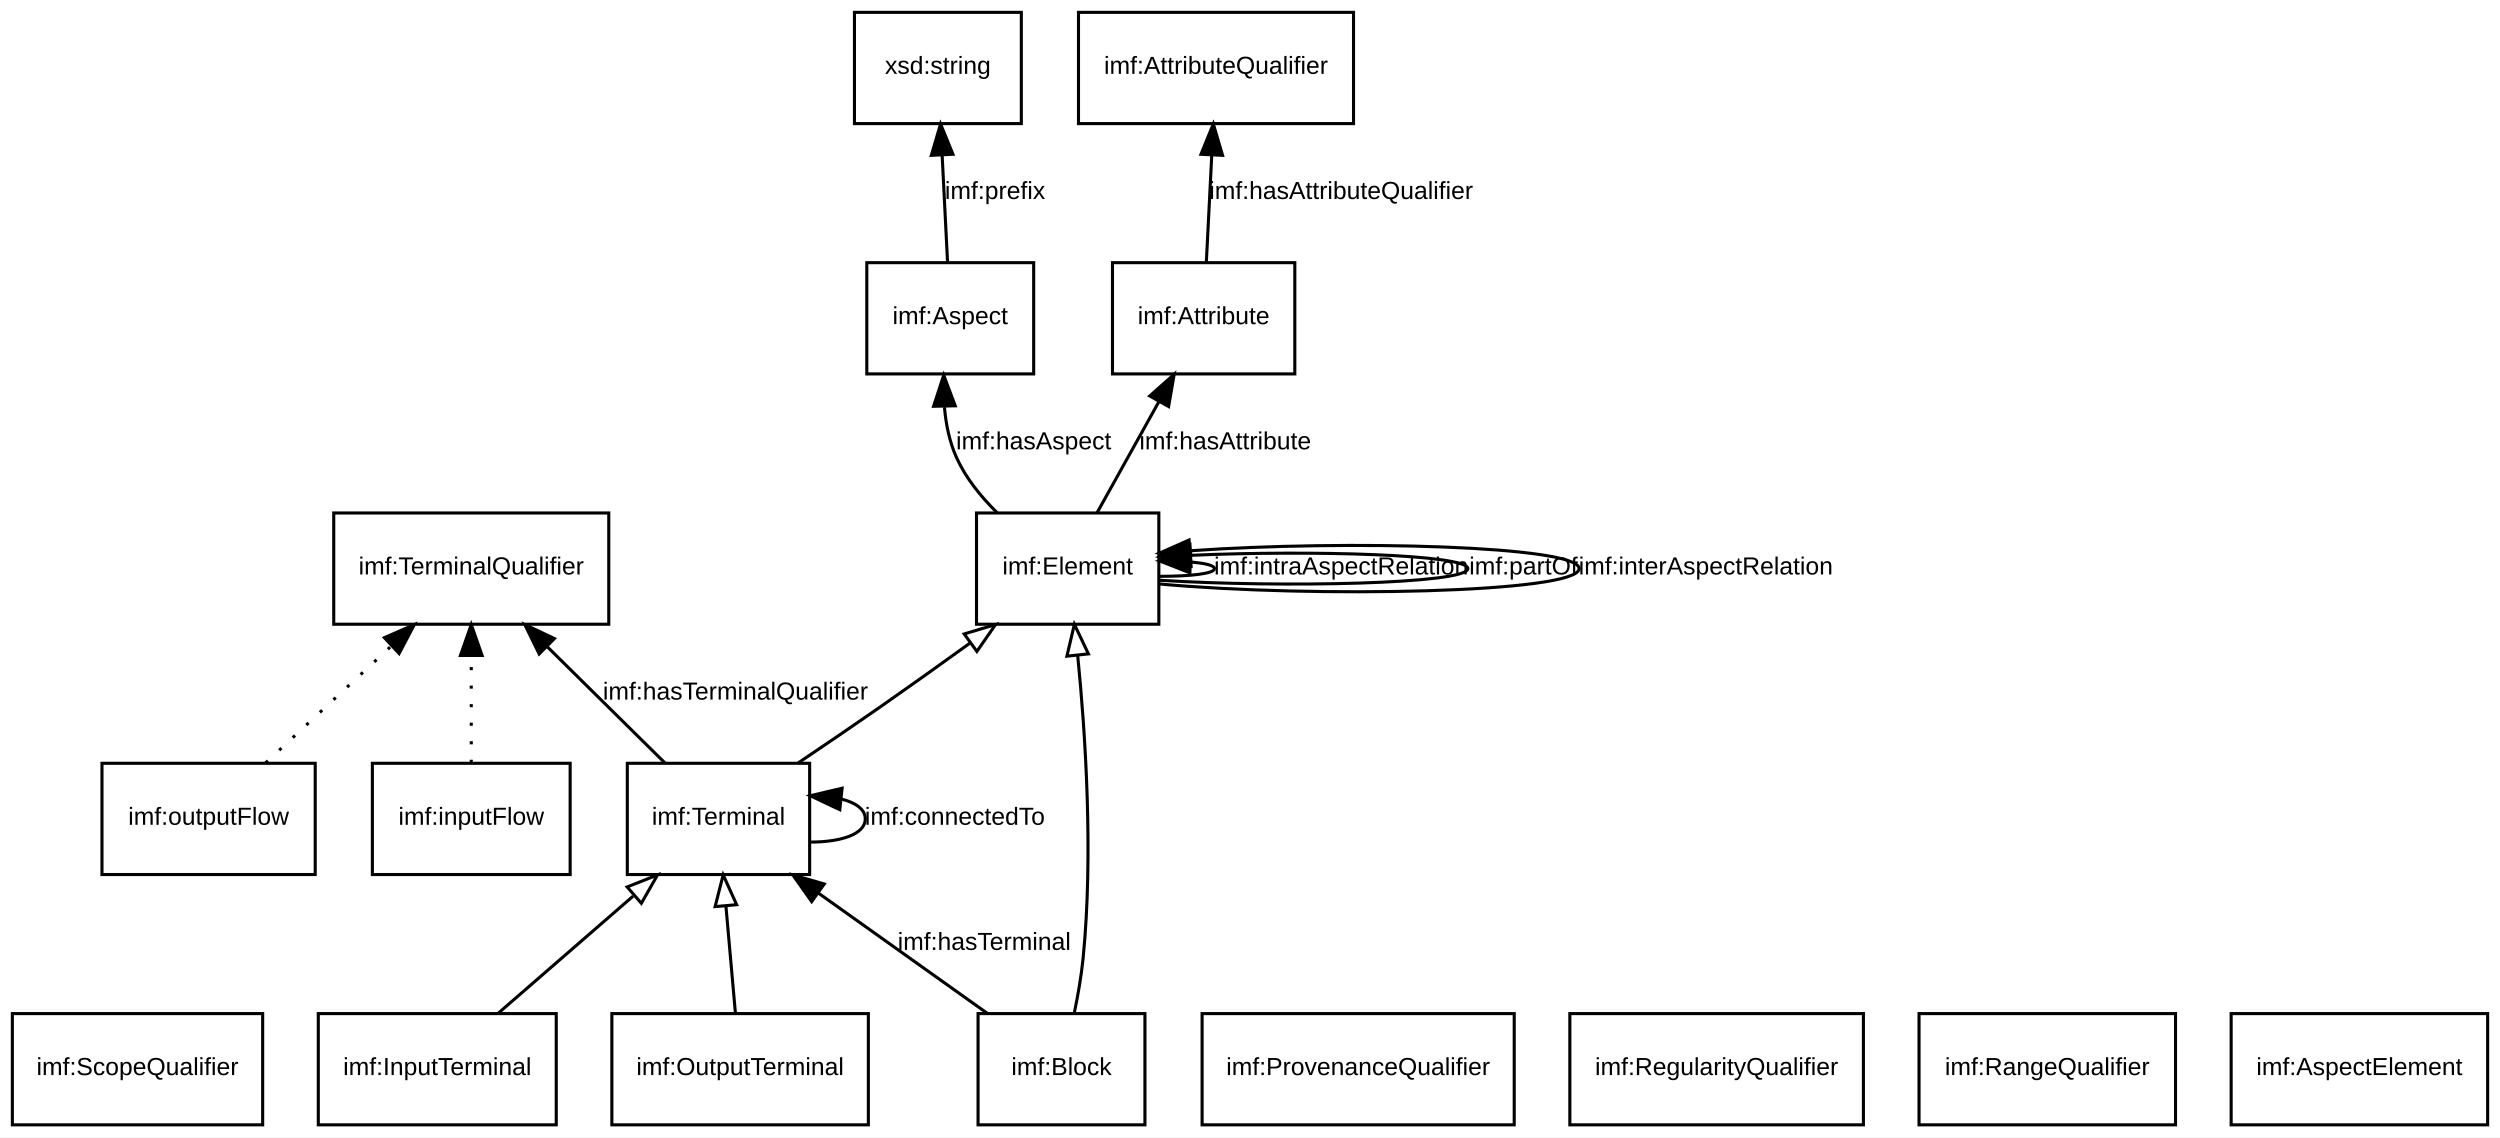
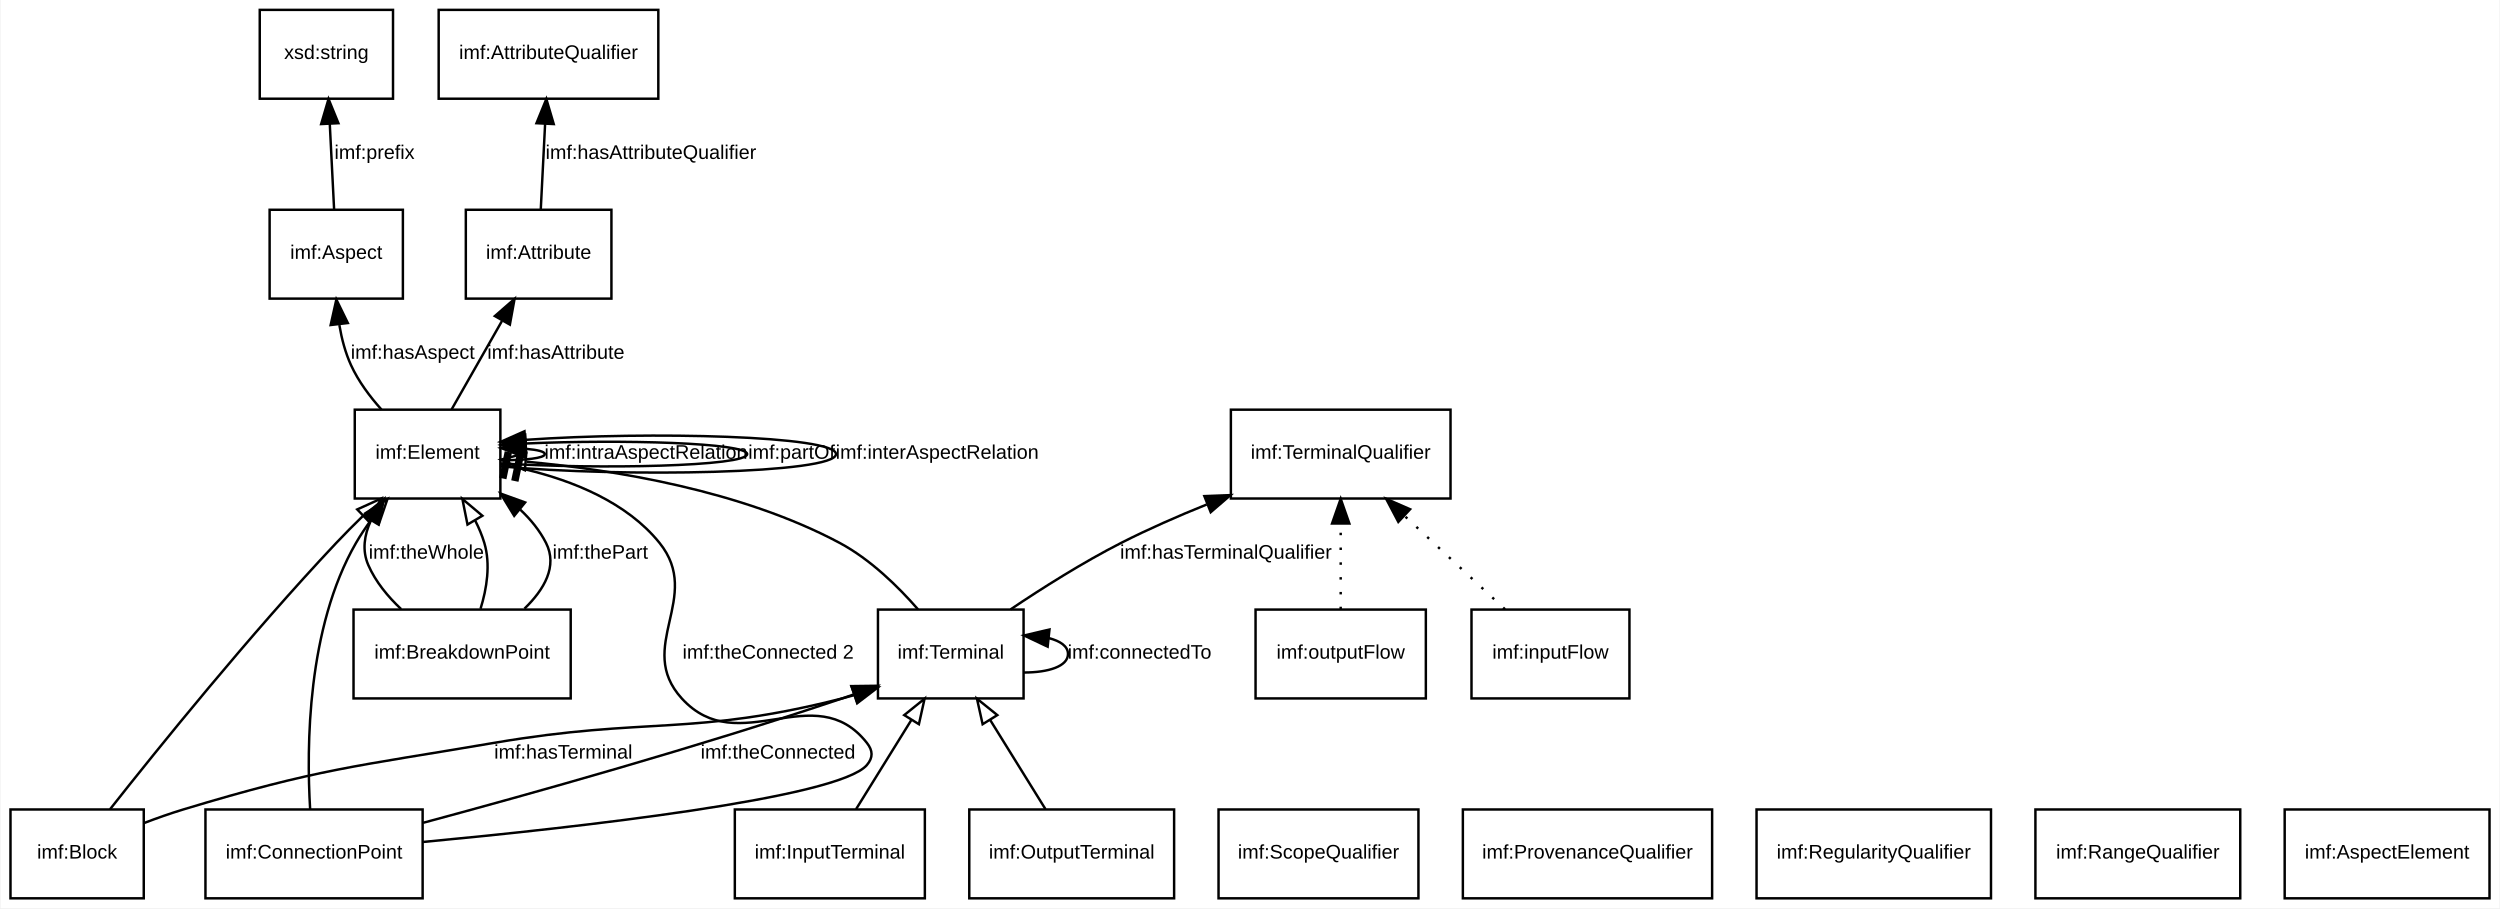
- <svg xmlns="http://www.w3.org/2000/svg" width="809px" height="368px" viewBox="0.00 0.00 809.00 368.00">
+ <svg xmlns="http://www.w3.org/2000/svg" width="1013px" height="368px" viewBox="0.00 0.00 1012.50 368.00">
  <g id="graph0" class="graph" transform="scale(1.0 1.0) rotate(0) translate(4 364)">
-     <polygon fill="white" stroke="transparent" points="-4,4 -4,-364 805,-364 805,4 -4,4" />
+     <polygon fill="white" stroke="transparent" points="-4,4 -4,-364 1008.5,-364 1008.5,4 -4,4" />
    <g id="node1" class="node">
-       <polygon fill="none" stroke="black" points="81,-36 0,-36 0,0 81,0 81,-36" />
-       <text text-anchor="middle" x="40.5" y="-16.1" font-family="Arial" font-size="8.00">imf:ScopeQualifier</text>
+       <polygon fill="none" stroke="black" points="227,-117 139,-117 139,-81 227,-81 227,-117" />
+       <text text-anchor="middle" x="183" y="-97.1" font-family="Arial" font-size="8.00">imf:BreakdownPoint</text>
+     </g>
+     <g id="node3" class="node">
+       <polygon fill="none" stroke="black" points="198.5,-198 139.5,-198 139.5,-162 198.5,-162 198.5,-198" />
+       <text text-anchor="middle" x="169" y="-178.1" font-family="Arial" font-size="8.00">imf:Element</text>
+     </g>
+     <g id="edge2" class="edge">
+       <path fill="none" stroke="black" d="M208.26,-117.37C216.21,-125.08 221.81,-134.53 217,-144 214.43,-149.06 210.75,-153.56 206.55,-157.5" />
+       <polygon fill="black" stroke="black" points="204.1,-154.98 198.57,-164.02 208.53,-160.41 204.1,-154.98" />
+       <text text-anchor="middle" x="239" y="-137.6" font-family="Arial" font-size="8.00">imf:thePart</text>
+     </g>
+     <g id="edge5" class="edge">
+       <path fill="none" stroke="black" d="M158.29,-117.19C152.91,-122.25 147.95,-128.26 145,-135 142.39,-140.96 143.35,-147.2 146.02,-153.04" />
+       <polygon fill="black" stroke="black" points="143.17,-155.08 151.36,-161.79 149.14,-151.43 143.17,-155.08" />
+       <text text-anchor="middle" x="168.5" y="-137.6" font-family="Arial" font-size="8.00">imf:theWhole</text>
+     </g>
+     <g id="edge18" class="edge">
+       <path fill="none" stroke="black" d="M190.46,-117.31C192.99,-125.49 194.59,-135.33 192,-144 191.09,-147.04 189.83,-150.05 188.35,-152.97" />
+       <polygon fill="none" stroke="black" points="185.18,-151.45 183.1,-161.84 191.21,-155.02 185.18,-151.45" />
    </g>
    <g id="node2" class="node">
-       <polygon fill="none" stroke="black" points="371,-198 312,-198 312,-162 371,-162 371,-198" />
-       <text text-anchor="middle" x="341.5" y="-178.1" font-family="Arial" font-size="8.00">imf:Element</text>
+       <polygon fill="none" stroke="black" points="570.5,-36 489.5,-36 489.5,0 570.5,0 570.5,-36" />
+       <text text-anchor="middle" x="530" y="-16.1" font-family="Arial" font-size="8.00">imf:ScopeQualifier</text>
    </g>
-     <g id="edge5" class="edge">
-       <path fill="none" stroke="black" d="M371.19,-177.5C381.08,-177.5 389,-178.33 389,-180 389,-181.02 386.06,-181.72 381.52,-182.12" />
-       <polygon fill="black" stroke="black" points="381.05,-178.63 371.19,-182.5 381.31,-185.63 381.05,-178.63" />
-       <text text-anchor="middle" x="430" y="-178.1" font-family="Arial" font-size="8.00">imf:intraAspectRelation</text>
+     <g id="edge7" class="edge">
+       <path fill="none" stroke="black" d="M198.69,-177.5C208.58,-177.5 216.5,-178.33 216.5,-180 216.5,-181.02 213.56,-181.72 209.02,-182.12" />
+       <polygon fill="black" stroke="black" points="208.55,-178.63 198.69,-182.5 208.81,-185.63 208.55,-178.63" />
+       <text text-anchor="middle" x="257.5" y="-178.1" font-family="Arial" font-size="8.00">imf:intraAspectRelation</text>
+     </g>
+     <g id="edge13" class="edge">
+       <path fill="none" stroke="black" d="M198.75,-176.23C238.25,-173.76 298.5,-175.01 298.5,-180 298.5,-184.58 247.73,-186.01 208.85,-184.3" />
+       <polygon fill="black" stroke="black" points="208.93,-180.8 198.75,-183.77 208.56,-187.79 208.93,-180.8" />
+       <text text-anchor="middle" x="316.5" y="-178.1" font-family="Arial" font-size="8.00">imf:partOf</text>
+     </g>
+     <g id="edge20" class="edge">
+       <path fill="none" stroke="black" d="M198.58,-175.04C248.36,-170.44 334.5,-172.09 334.5,-180 334.5,-187.4 259.11,-189.32 208.63,-185.77" />
+       <polygon fill="black" stroke="black" points="208.83,-182.28 198.58,-184.96 208.27,-189.25 208.83,-182.28" />
+       <text text-anchor="middle" x="375.5" y="-178.1" font-family="Arial" font-size="8.00">imf:interAspectRelation</text>
+     </g>
+     <g id="node5" class="node">
+       <polygon fill="none" stroke="black" points="159,-279 105,-279 105,-243 159,-243 159,-279" />
+       <text text-anchor="middle" x="132" y="-259.1" font-family="Arial" font-size="8.00">imf:Aspect</text>
+     </g>
+     <g id="edge22" class="edge">
+       <path fill="none" stroke="black" d="M150.32,-198.05C145.57,-203.34 140.98,-209.51 138,-216 135.69,-221.04 134.2,-226.72 133.26,-232.28" />
+       <polygon fill="black" stroke="black" points="129.73,-232.3 132.04,-242.64 136.69,-233.11 129.73,-232.3" />
+       <text text-anchor="middle" x="163" y="-218.6" font-family="Arial" font-size="8.00">imf:hasAspect</text>
+     </g>
+     <g id="node10" class="node">
+       <polygon fill="none" stroke="black" points="243.5,-279 184.5,-279 184.5,-243 243.5,-243 243.5,-279" />
+       <text text-anchor="middle" x="214" y="-259.1" font-family="Arial" font-size="8.00">imf:Attribute</text>
+     </g>
+     <g id="edge8" class="edge">
+       <path fill="none" stroke="black" d="M178.76,-198.14C184.72,-208.6 192.45,-222.17 199.15,-233.94" />
+       <polygon fill="black" stroke="black" points="196.26,-235.93 204.25,-242.89 202.35,-232.47 196.26,-235.93" />
+       <text text-anchor="middle" x="221" y="-218.6" font-family="Arial" font-size="8.00">imf:hasAttribute</text>
+     </g>
+     <g id="node4" class="node">
+       <polygon fill="none" stroke="black" points="583.5,-198 494.5,-198 494.5,-162 583.5,-162 583.5,-198" />
+       <text text-anchor="middle" x="539" y="-178.1" font-family="Arial" font-size="8.00">imf:TerminalQualifier</text>
+     </g>
+     <g id="node19" class="node">
+       <polygon fill="none" stroke="black" points="155,-360 101,-360 101,-324 155,-324 155,-360" />
+       <text text-anchor="middle" x="128" y="-340.1" font-family="Arial" font-size="8.00">xsd:string</text>
+     </g>
+     <g id="edge9" class="edge">
+       <path fill="none" stroke="black" d="M131.13,-279.14C130.62,-289.29 129.96,-302.37 129.37,-313.88" />
+       <polygon fill="black" stroke="black" points="125.88,-313.73 128.87,-323.89 132.87,-314.08 125.88,-313.73" />
+       <text text-anchor="middle" x="147.5" y="-299.6" font-family="Arial" font-size="8.00">imf:prefix</text>
+     </g>
+     <g id="node6" class="node">
+       <polygon fill="none" stroke="black" points="573.5,-117 504.5,-117 504.5,-81 573.5,-81 573.5,-117" />
+       <text text-anchor="middle" x="539" y="-97.1" font-family="Arial" font-size="8.00">imf:outputFlow</text>
+     </g>
+     <g id="edge14" class="edge">
+       <path fill="none" stroke="black" stroke-dasharray="1,5" d="M539,-117.14C539,-127.29 539,-140.37 539,-151.88" />
+       <polygon fill="black" stroke="black" points="535.5,-151.89 539,-161.89 542.5,-151.89 535.5,-151.89" />
+     </g>
+     <g id="node7" class="node">
+       <polygon fill="none" stroke="black" points="410.5,-117 351.5,-117 351.5,-81 410.5,-81 410.5,-117" />
+       <text text-anchor="middle" x="381" y="-97.1" font-family="Arial" font-size="8.00">imf:Terminal</text>
+     </g>
+     <g id="edge10" class="edge">
+       <path fill="none" stroke="black" d="M367.75,-117.06C359.59,-126.41 348.34,-137.41 336,-144 296.1,-165.3 244.38,-173.65 209.14,-176.91" />
+       <polygon fill="none" stroke="black" points="208.44,-173.45 198.76,-177.77 209.01,-180.43 208.44,-173.45" />
+     </g>
+     <g id="edge4" class="edge">
+       <path fill="none" stroke="black" d="M405.23,-117.08C418.16,-125.77 434.56,-136.13 450,-144 460.98,-149.59 473.07,-154.89 484.71,-159.58" />
+       <polygon fill="black" stroke="black" points="483.76,-162.97 494.35,-163.38 486.33,-156.46 483.76,-162.97" />
+       <text text-anchor="middle" x="492.5" y="-137.6" font-family="Arial" font-size="8.00">imf:hasTerminalQualifier</text>
+     </g>
+     <g id="edge16" class="edge">
+       <path fill="none" stroke="black" d="M410.69,-91.5C420.58,-91.5 428.5,-94 428.5,-99 428.5,-102.12 425.41,-104.27 420.67,-105.45" />
+       <polygon fill="black" stroke="black" points="420.26,-101.97 410.69,-106.5 421,-108.93 420.26,-101.97" />
+       <text text-anchor="middle" x="457.5" y="-97.1" font-family="Arial" font-size="8.00">imf:connectedTo</text>
+     </g>
+     <g id="node8" class="node">
+       <polygon fill="none" stroke="black" points="54,-36 0,-36 0,0 54,0 54,-36" />
+       <text text-anchor="middle" x="27" y="-16.1" font-family="Arial" font-size="8.00">imf:Block</text>
+     </g>
+     <g id="edge21" class="edge">
+       <path fill="none" stroke="black" d="M40.34,-36.1C59.73,-60.68 97.2,-107.09 132,-144 135.39,-147.59 139.05,-151.28 142.72,-154.85" />
+       <polygon fill="none" stroke="black" points="140.5,-157.58 150.15,-161.96 145.34,-152.52 140.5,-157.58" />
    </g>
    <g id="edge11" class="edge">
-       <path fill="none" stroke="black" d="M371.25,-176.23C410.75,-173.76 471,-175.01 471,-180 471,-184.58 420.23,-186.01 381.35,-184.3" />
-       <polygon fill="black" stroke="black" points="381.43,-180.8 371.25,-183.77 381.06,-187.79 381.43,-180.8" />
-       <text text-anchor="middle" x="489" y="-178.1" font-family="Arial" font-size="8.00">imf:partOf</text>
-     </g>
-     <g id="edge14" class="edge">
-       <path fill="none" stroke="black" d="M371.08,-175.04C420.86,-170.44 507,-172.09 507,-180 507,-187.4 431.61,-189.32 381.13,-185.77" />
-       <polygon fill="black" stroke="black" points="381.33,-182.28 371.08,-184.96 380.77,-189.25 381.33,-182.28" />
-       <text text-anchor="middle" x="548" y="-178.1" font-family="Arial" font-size="8.00">imf:interAspectRelation</text>
-     </g>
-     <g id="node4" class="node">
-       <polygon fill="none" stroke="black" points="330.5,-279 276.5,-279 276.5,-243 330.5,-243 330.5,-279" />
-       <text text-anchor="middle" x="303.5" y="-259.1" font-family="Arial" font-size="8.00">imf:Aspect</text>
-     </g>
-     <g id="edge16" class="edge">
-       <path fill="none" stroke="black" d="M318.65,-198.12C313.41,-203.26 308.5,-209.32 305.5,-216 303.25,-221.02 302.1,-226.68 301.62,-232.24" />
-       <polygon fill="black" stroke="black" points="298.11,-232.53 301.39,-242.6 305.11,-232.68 298.11,-232.53" />
-       <text text-anchor="middle" x="330.5" y="-218.6" font-family="Arial" font-size="8.00">imf:hasAspect</text>
+       <path fill="none" stroke="black" d="M54.06,-30.48C59.29,-32.48 64.78,-34.42 70,-36 124.82,-52.58 139.54,-53.37 196,-63 258.27,-73.63 275.76,-65.5 337,-81 338.64,-81.41 340.3,-81.87 341.96,-82.36" />
+       <polygon fill="black" stroke="black" points="340.9,-85.7 351.49,-85.48 343.08,-79.05 340.9,-85.7" />
+       <text text-anchor="middle" x="224" y="-56.6" font-family="Arial" font-size="8.00">imf:hasTerminal</text>
    </g>
    <g id="node9" class="node">
-       <polygon fill="none" stroke="black" points="415,-279 356,-279 356,-243 415,-243 415,-279" />
-       <text text-anchor="middle" x="385.5" y="-259.1" font-family="Arial" font-size="8.00">imf:Attribute</text>
+       <polygon fill="none" stroke="black" points="689.5,-36 588.5,-36 588.5,0 689.5,0 689.5,-36" />
+       <text text-anchor="middle" x="639" y="-16.1" font-family="Arial" font-size="8.00">imf:ProvenanceQualifier</text>
+     </g>
+     <g id="node14" class="node">
+       <polygon fill="none" stroke="black" points="262.5,-360 173.5,-360 173.5,-324 262.5,-324 262.5,-360" />
+       <text text-anchor="middle" x="218" y="-340.1" font-family="Arial" font-size="8.00">imf:AttributeQualifier</text>
+     </g>
+     <g id="edge3" class="edge">
+       <path fill="none" stroke="black" d="M214.87,-279.14C215.38,-289.29 216.04,-302.37 216.63,-313.88" />
+       <polygon fill="black" stroke="black" points="213.13,-314.08 217.13,-323.89 220.12,-313.73 213.13,-314.08" />
+       <text text-anchor="middle" x="259.5" y="-299.6" font-family="Arial" font-size="8.00">imf:hasAttributeQualifier</text>
+     </g>
+     <g id="node11" class="node">
+       <polygon fill="none" stroke="black" points="167,-36 79,-36 79,0 167,0 167,-36" />
+       <text text-anchor="middle" x="123" y="-16.1" font-family="Arial" font-size="8.00">imf:ConnectionPoint</text>
+     </g>
+     <g id="edge17" class="edge">
+       <path fill="none" stroke="black" d="M167.2,-22.84C229.12,-28.67 335.47,-40.52 347,-54 349.6,-57.04 349.48,-59.86 347,-63 325.78,-89.92 295.08,-55.65 272,-81 252.96,-101.91 280.74,-121.97 263,-144 249.7,-160.51 227.78,-169.24 208.46,-173.84" />
+       <polygon fill="black" stroke="black" points="200.65,-180.59 198.6,-170.8 200.56,-170.39 202.61,-180.18 200.65,-180.59" />
+       <polyline fill="none" stroke="black" points="198.64,-175.9 203.54,-174.87 " />
+       <polygon fill="black" stroke="black" points="205.54,-179.56 203.49,-169.77 205.45,-169.36 207.5,-179.15 205.54,-179.56" />
+       <polyline fill="none" stroke="black" points="203.54,-174.87 208.43,-173.85 " />
+       <text text-anchor="middle" x="307" y="-97.1" font-family="Arial" font-size="8.00">imf:theConnected 2</text>
+     </g>
+     <g id="edge19" class="edge">
+       <path fill="none" stroke="black" d="M121.42,-36.06C119.89,-61.39 120.19,-109.66 140,-144 141.89,-147.27 144.08,-150.54 146.4,-153.69" />
+       <polygon fill="none" stroke="black" points="143.77,-156.01 152.71,-161.7 149.27,-151.68 143.77,-156.01" />
+     </g>
+     <g id="edge15" class="edge">
+       <path fill="none" stroke="black" d="M167.2,-30.6C210.72,-42.31 278.91,-61.4 337,-81 338.6,-81.54 340.23,-82.1 341.87,-82.68" />
+       <polygon fill="black" stroke="black" points="340.71,-85.99 351.31,-86.13 343.11,-79.41 340.71,-85.99" />
+       <text text-anchor="middle" x="311" y="-56.6" font-family="Arial" font-size="8.00">imf:theConnected</text>
+     </g>
+     <g id="node12" class="node">
+       <polygon fill="none" stroke="black" points="802.5,-36 707.5,-36 707.5,0 802.5,0 802.5,-36" />
+       <text text-anchor="middle" x="755" y="-16.1" font-family="Arial" font-size="8.00">imf:RegularityQualifier</text>
+     </g>
+     <g id="node13" class="node">
+       <polygon fill="none" stroke="black" points="656,-117 592,-117 592,-81 656,-81 656,-117" />
+       <text text-anchor="middle" x="624" y="-97.1" font-family="Arial" font-size="8.00">imf:inputFlow</text>
+     </g>
+     <g id="edge12" class="edge">
+       <path fill="none" stroke="black" stroke-dasharray="1,5" d="M605.56,-117.14C593.64,-128.22 577.96,-142.79 564.81,-155.01" />
+       <polygon fill="black" stroke="black" points="562.35,-152.52 557.41,-161.89 567.12,-157.65 562.35,-152.52" />
+     </g>
+     <g id="node15" class="node">
+       <polygon fill="none" stroke="black" points="370.5,-36 293.5,-36 293.5,0 370.5,0 370.5,-36" />
+       <text text-anchor="middle" x="332" y="-16.1" font-family="Arial" font-size="8.00">imf:InputTerminal</text>
    </g>
    <g id="edge6" class="edge">
-       <path fill="none" stroke="black" d="M351.05,-198.14C356.87,-208.6 364.43,-222.17 370.98,-233.94" />
-       <polygon fill="black" stroke="black" points="368.05,-235.86 375.97,-242.89 374.16,-232.45 368.05,-235.86" />
-       <text text-anchor="middle" x="392.5" y="-218.6" font-family="Arial" font-size="8.00">imf:hasAttribute</text>
+       <path fill="none" stroke="black" d="M342.63,-36.14C349.18,-46.7 357.7,-60.44 365.05,-72.29" />
+       <polygon fill="none" stroke="black" points="362.14,-74.24 370.39,-80.89 368.09,-70.55 362.14,-74.24" />
    </g>
-     <g id="node3" class="node">
-       <polygon fill="none" stroke="black" points="193,-198 104,-198 104,-162 193,-162 193,-198" />
-       <text text-anchor="middle" x="148.5" y="-178.1" font-family="Arial" font-size="8.00">imf:TerminalQualifier</text>
+     <g id="node16" class="node">
+       <polygon fill="none" stroke="black" points="903.5,-36 820.5,-36 820.5,0 903.5,0 903.5,-36" />
+       <text text-anchor="middle" x="862" y="-16.1" font-family="Arial" font-size="8.00">imf:RangeQualifier</text>
    </g>
    <g id="node17" class="node">
-       <polygon fill="none" stroke="black" points="326.5,-360 272.5,-360 272.5,-324 326.5,-324 326.5,-360" />
-       <text text-anchor="middle" x="299.5" y="-340.1" font-family="Arial" font-size="8.00">xsd:string</text>
-     </g>
-     <g id="edge7" class="edge">
-       <path fill="none" stroke="black" d="M302.63,-279.14C302.12,-289.29 301.46,-302.37 300.87,-313.88" />
-       <polygon fill="black" stroke="black" points="297.38,-313.73 300.37,-323.89 304.37,-314.08 297.38,-313.73" />
-       <text text-anchor="middle" x="318" y="-299.6" font-family="Arial" font-size="8.00">imf:prefix</text>
-     </g>
-     <g id="node5" class="node">
-       <polygon fill="none" stroke="black" points="98,-117 29,-117 29,-81 98,-81 98,-117" />
-       <text text-anchor="middle" x="63.5" y="-97.1" font-family="Arial" font-size="8.00">imf:outputFlow</text>
-     </g>
-     <g id="edge12" class="edge">
-       <path fill="none" stroke="black" stroke-dasharray="1,5" d="M81.94,-117.14C93.86,-128.22 109.54,-142.79 122.69,-155.01" />
-       <polygon fill="black" stroke="black" points="120.38,-157.65 130.09,-161.89 125.15,-152.52 120.38,-157.65" />
-     </g>
-     <g id="node6" class="node">
-       <polygon fill="none" stroke="black" points="258,-117 199,-117 199,-81 258,-81 258,-117" />
-       <text text-anchor="middle" x="228.5" y="-97.1" font-family="Arial" font-size="8.00">imf:Terminal</text>
-     </g>
-     <g id="edge8" class="edge">
-       <path fill="none" stroke="black" d="M254.27,-117.1C262.67,-122.75 272.02,-129.09 280.5,-135 290.1,-141.69 300.45,-149.08 309.85,-155.87" />
-       <polygon fill="none" stroke="black" points="308.01,-158.86 318.16,-161.9 312.12,-153.2 308.01,-158.86" />
-     </g>
-     <g id="edge3" class="edge">
-       <path fill="none" stroke="black" d="M211.14,-117.14C200.03,-128.12 185.44,-142.52 173.14,-154.67" />
-       <polygon fill="black" stroke="black" points="170.48,-152.37 165.82,-161.89 175.4,-157.36 170.48,-152.37" />
-       <text text-anchor="middle" x="234" y="-137.6" font-family="Arial" font-size="8.00">imf:hasTerminalQualifier</text>
-     </g>
-     <g id="edge13" class="edge">
-       <path fill="none" stroke="black" d="M258.19,-91.5C268.08,-91.5 276,-94 276,-99 276,-102.12 272.91,-104.27 268.17,-105.45" />
-       <polygon fill="black" stroke="black" points="267.76,-101.97 258.19,-106.5 268.5,-108.93 267.76,-101.97" />
-       <text text-anchor="middle" x="305" y="-97.1" font-family="Arial" font-size="8.00">imf:connectedTo</text>
-     </g>
-     <g id="node7" class="node">
-       <polygon fill="none" stroke="black" points="366.5,-36 312.5,-36 312.5,0 366.5,0 366.5,-36" />
-       <text text-anchor="middle" x="339.5" y="-16.1" font-family="Arial" font-size="8.00">imf:Block</text>
-     </g>
-     <g id="edge15" class="edge">
-       <path fill="none" stroke="black" d="M343.67,-36.34C344.83,-41.94 345.93,-48.2 346.5,-54 349.83,-87.66 347.26,-126.63 344.73,-151.99" />
-       <polygon fill="none" stroke="black" points="341.25,-151.66 343.67,-161.97 348.21,-152.4 341.25,-151.66" />
-     </g>
-     <g id="edge9" class="edge">
-       <path fill="none" stroke="black" d="M315.41,-36.14C299.41,-47.53 278.22,-62.61 260.77,-75.04" />
-       <polygon fill="black" stroke="black" points="258.66,-72.24 252.54,-80.89 262.72,-77.94 258.66,-72.24" />
-       <text text-anchor="middle" x="314.5" y="-56.6" font-family="Arial" font-size="8.00">imf:hasTerminal</text>
-     </g>
-     <g id="node8" class="node">
-       <polygon fill="none" stroke="black" points="486,-36 385,-36 385,0 486,0 486,-36" />
-       <text text-anchor="middle" x="435.5" y="-16.1" font-family="Arial" font-size="8.00">imf:ProvenanceQualifier</text>
-     </g>
-     <g id="node12" class="node">
-       <polygon fill="none" stroke="black" points="434,-360 345,-360 345,-324 434,-324 434,-360" />
-       <text text-anchor="middle" x="389.5" y="-340.1" font-family="Arial" font-size="8.00">imf:AttributeQualifier</text>
-     </g>
-     <g id="edge2" class="edge">
-       <path fill="none" stroke="black" d="M386.37,-279.14C386.88,-289.29 387.54,-302.37 388.13,-313.88" />
-       <polygon fill="black" stroke="black" points="384.63,-314.08 388.63,-323.89 391.62,-313.73 384.63,-314.08" />
-       <text text-anchor="middle" x="430" y="-299.6" font-family="Arial" font-size="8.00">imf:hasAttributeQualifier</text>
-     </g>
-     <g id="node10" class="node">
-       <polygon fill="none" stroke="black" points="599,-36 504,-36 504,0 599,0 599,-36" />
-       <text text-anchor="middle" x="551.5" y="-16.1" font-family="Arial" font-size="8.00">imf:RegularityQualifier</text>
-     </g>
-     <g id="node11" class="node">
-       <polygon fill="none" stroke="black" points="180.5,-117 116.5,-117 116.5,-81 180.5,-81 180.5,-117" />
-       <text text-anchor="middle" x="148.5" y="-97.1" font-family="Arial" font-size="8.00">imf:inputFlow</text>
-     </g>
-     <g id="edge10" class="edge">
-       <path fill="none" stroke="black" stroke-dasharray="1,5" d="M148.5,-117.14C148.5,-127.29 148.5,-140.37 148.5,-151.88" />
-       <polygon fill="black" stroke="black" points="145,-151.89 148.5,-161.89 152,-151.89 145,-151.89" />
-     </g>
-     <g id="node13" class="node">
-       <polygon fill="none" stroke="black" points="176,-36 99,-36 99,0 176,0 176,-36" />
-       <text text-anchor="middle" x="137.5" y="-16.1" font-family="Arial" font-size="8.00">imf:InputTerminal</text>
-     </g>
-     <g id="edge4" class="edge">
-       <path fill="none" stroke="black" d="M157.25,-36.14C170.01,-47.22 186.79,-61.79 200.87,-74.01" />
-       <polygon fill="none" stroke="black" points="198.95,-76.98 208.79,-80.89 203.54,-71.69 198.95,-76.98" />
-     </g>
-     <g id="node14" class="node">
-       <polygon fill="none" stroke="black" points="700,-36 617,-36 617,0 700,0 700,-36" />
-       <text text-anchor="middle" x="658.5" y="-16.1" font-family="Arial" font-size="8.00">imf:RangeQualifier</text>
-     </g>
-     <g id="node15" class="node">
-       <polygon fill="none" stroke="black" points="277,-36 194,-36 194,0 277,0 277,-36" />
-       <text text-anchor="middle" x="235.5" y="-16.1" font-family="Arial" font-size="8.00">imf:OutputTerminal</text>
+       <polygon fill="none" stroke="black" points="471.5,-36 388.5,-36 388.5,0 471.5,0 471.5,-36" />
+       <text text-anchor="middle" x="430" y="-16.1" font-family="Arial" font-size="8.00">imf:OutputTerminal</text>
    </g>
    <g id="edge1" class="edge">
-       <path fill="none" stroke="black" d="M233.98,-36.14C233.08,-46.29 231.92,-59.37 230.9,-70.88" />
-       <polygon fill="none" stroke="black" points="227.41,-70.62 230.02,-80.89 234.38,-71.24 227.41,-70.62" />
+       <path fill="none" stroke="black" d="M419.37,-36.14C412.82,-46.7 404.3,-60.44 396.95,-72.29" />
+       <polygon fill="none" stroke="black" points="393.91,-70.55 391.61,-80.89 399.86,-74.24 393.91,-70.55" />
    </g>
-     <g id="node16" class="node">
-       <polygon fill="none" stroke="black" points="801,-36 718,-36 718,0 801,0 801,-36" />
-       <text text-anchor="middle" x="759.5" y="-16.1" font-family="Arial" font-size="8.00">imf:AspectElement</text>
+     <g id="node18" class="node">
+       <polygon fill="none" stroke="black" points="1004.5,-36 921.5,-36 921.5,0 1004.5,0 1004.5,-36" />
+       <text text-anchor="middle" x="963" y="-16.1" font-family="Arial" font-size="8.00">imf:AspectElement</text>
    </g>
  </g>
</svg>
